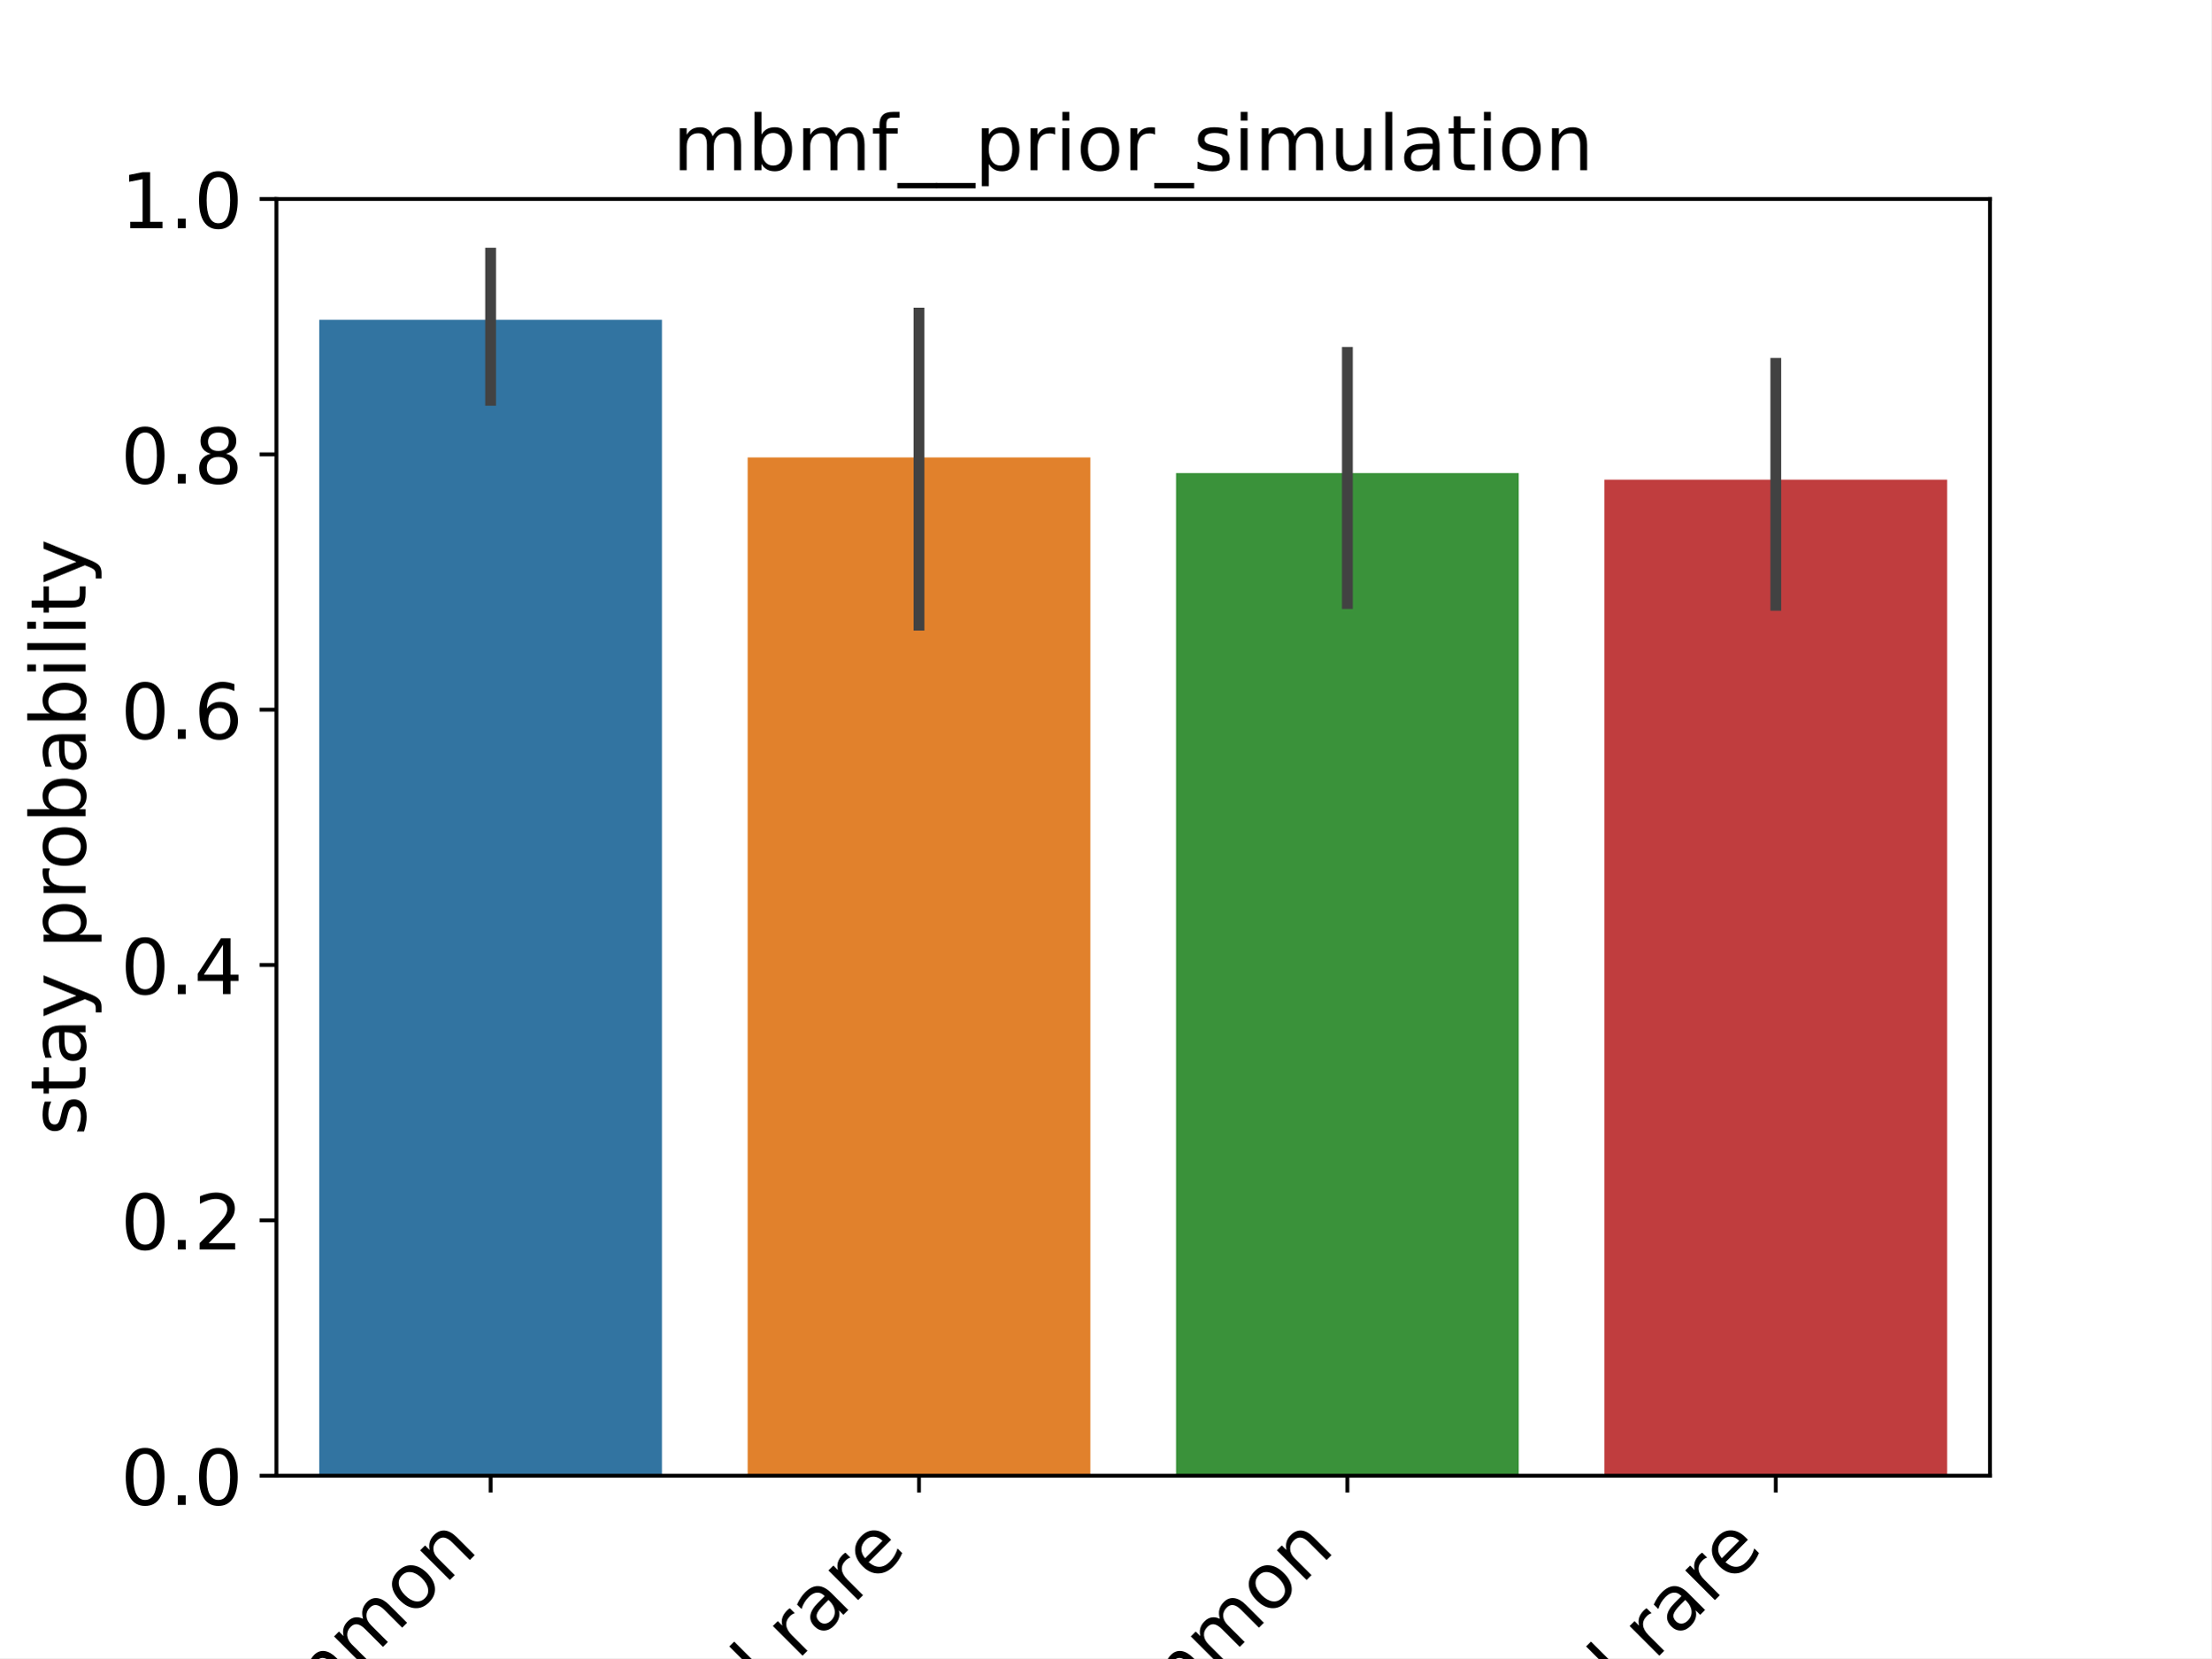
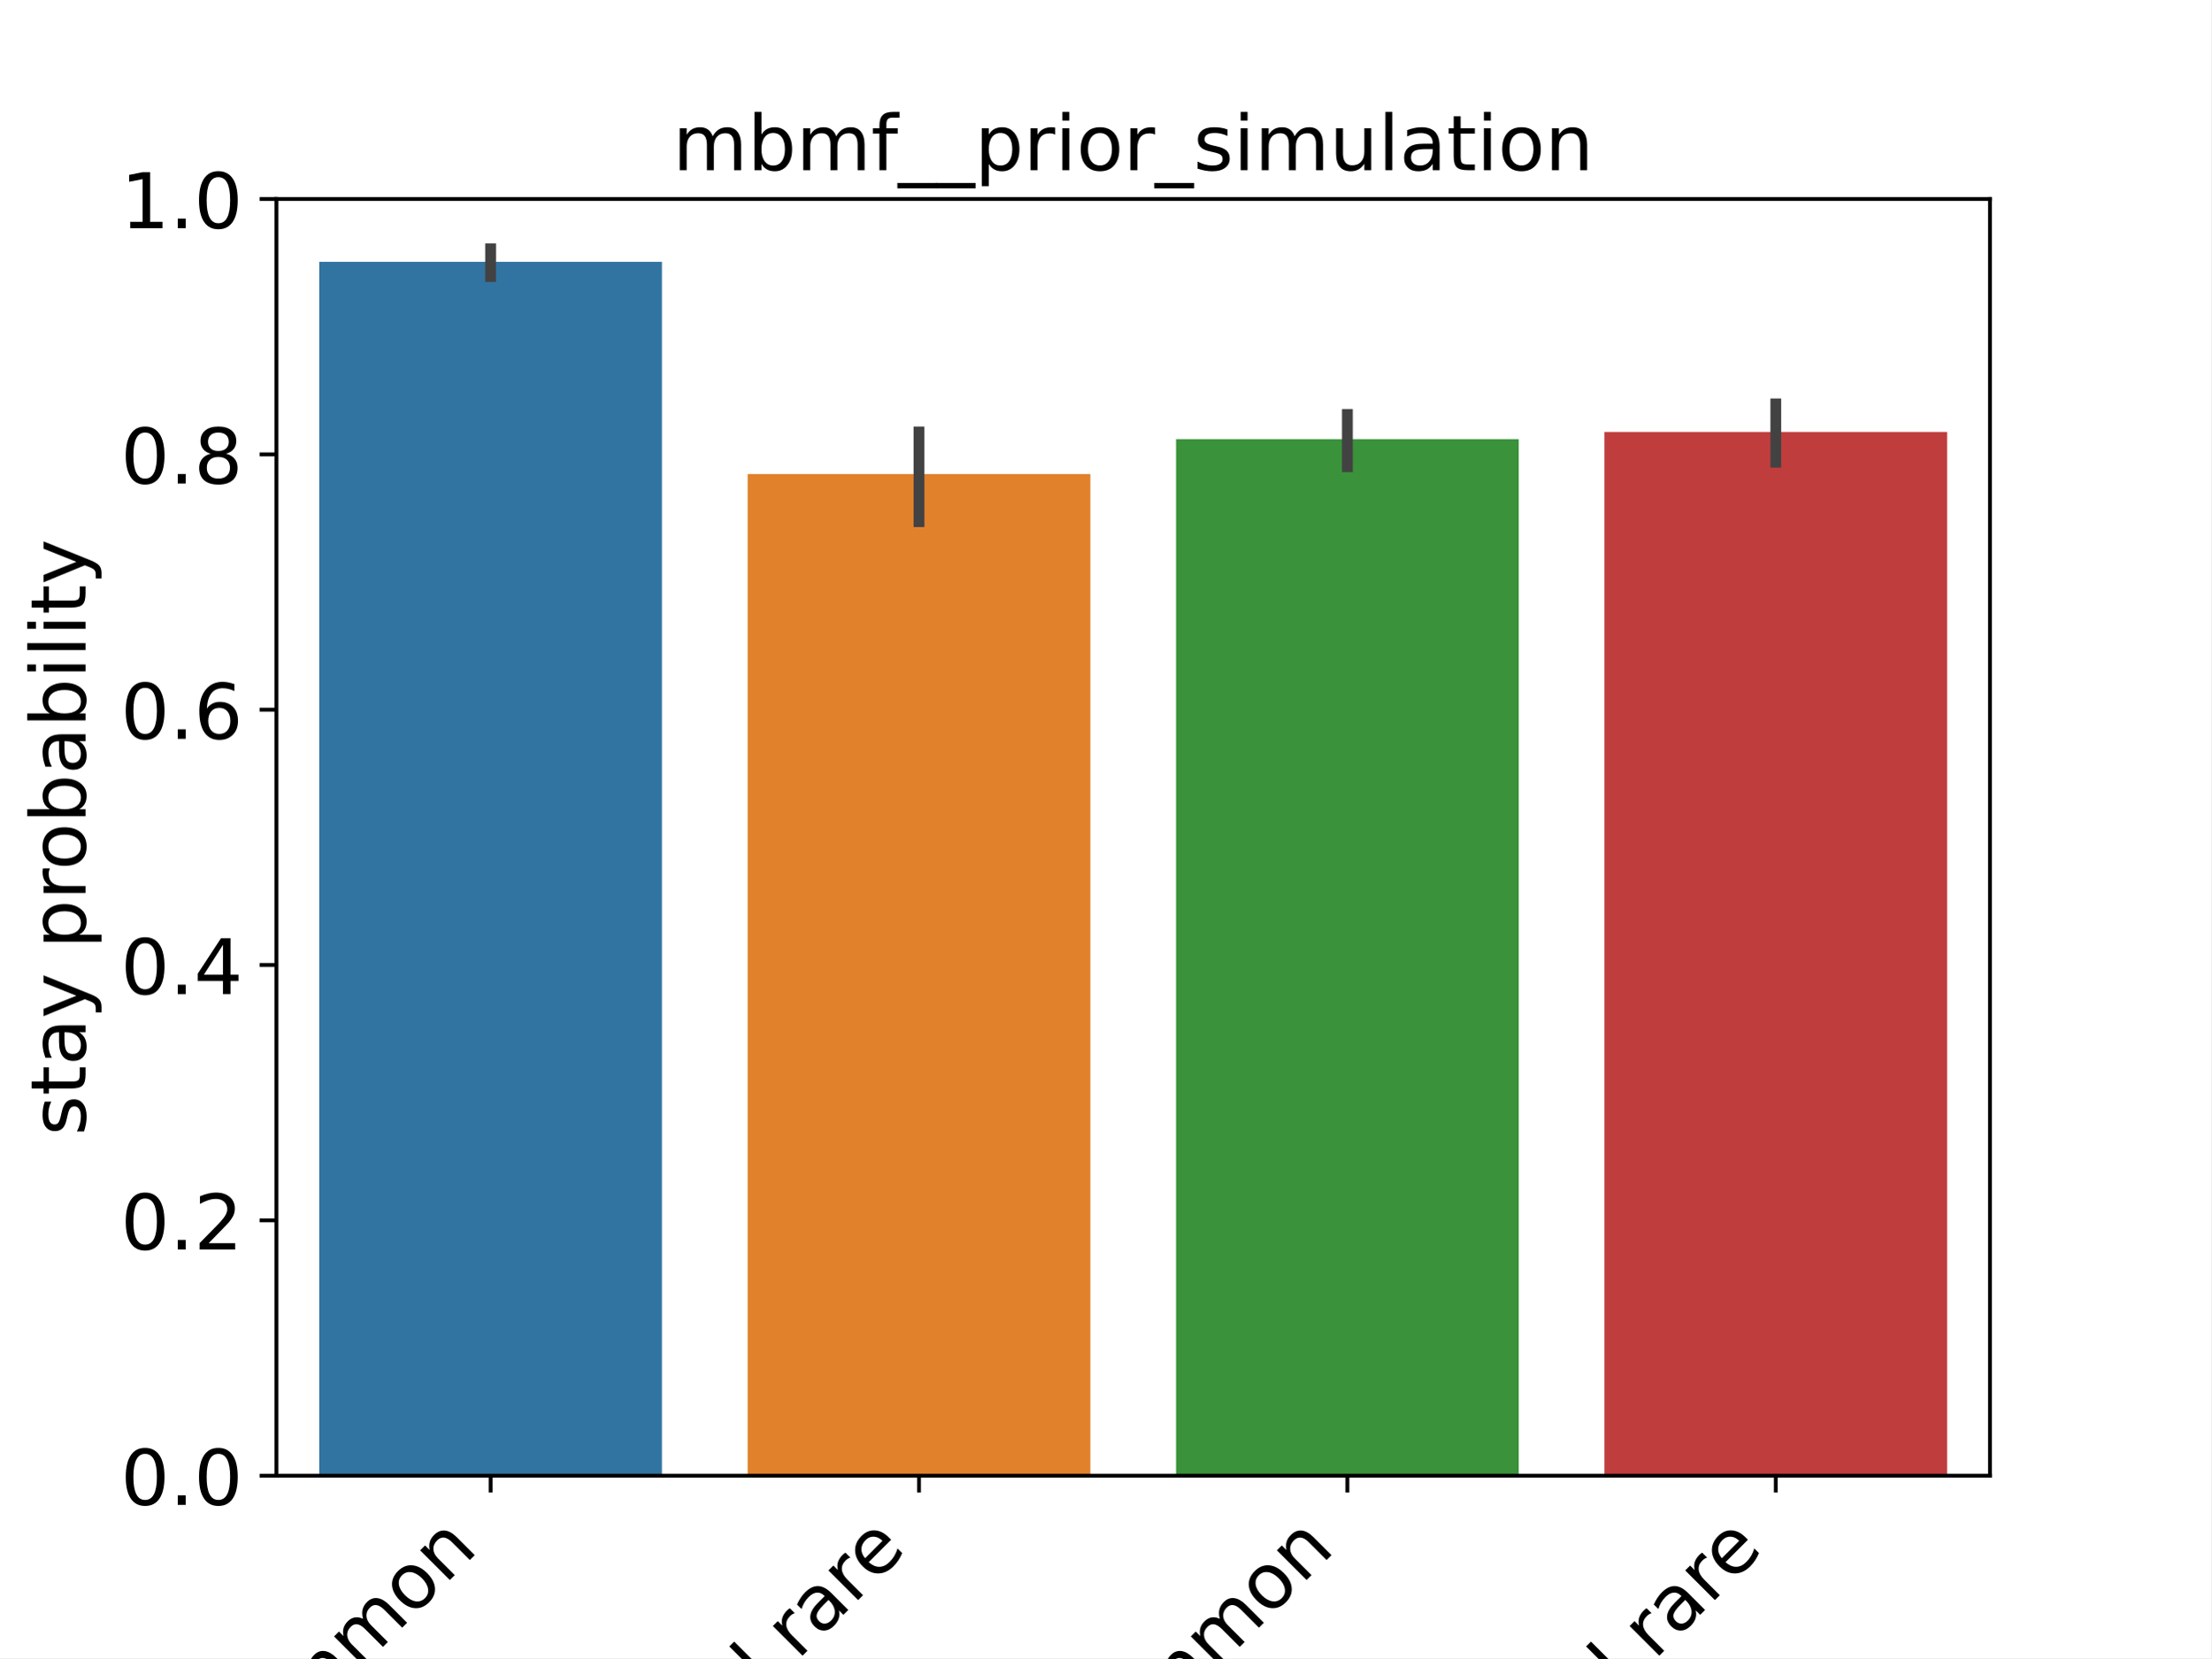
<svg xmlns="http://www.w3.org/2000/svg" xmlns:xlink="http://www.w3.org/1999/xlink" width="460.8pt" height="345.6pt" viewBox="0 0 460.8 345.6" version="1.1">
  <defs>
    <style type="text/css">*{stroke-linejoin: round; stroke-linecap: butt}</style>
  </defs>
  <g id="figure_1">
    <g id="patch_1">
      <path d="M 0 345.6  L 460.8 345.6  L 460.8 0  L 0 0  z " style="fill: #ffffff" />
    </g>
    <g id="axes_1">
      <g id="patch_2">
        <path d="M 57.6 307.584  L 414.72 307.584  L 414.72 41.472  L 57.6 41.472  z " style="fill: #ffffff" />
      </g>
      <g id="patch_3">
-         <path d="M 66.528 307.584  L 137.952 307.584  L 137.952 66.656  L 66.528 66.656  z " clip-path="url(#p402346e22e)" style="fill: #3274a1" />
+         <path d="M 66.528 307.584  L 137.952 307.584  L 137.952 54.575  L 66.528 54.575  z " clip-path="url(#p979258c291)" style="fill: #3274a1" />
      </g>
      <g id="patch_4">
-         <path d="M 155.808 307.584  L 227.232 307.584  L 227.232 95.346  L 155.808 95.346  z " clip-path="url(#p402346e22e)" style="fill: #e1812c" />
+         <path d="M 155.808 307.584  L 227.232 307.584  L 227.232 98.81  L 155.808 98.81  z " clip-path="url(#p979258c291)" style="fill: #e1812c" />
      </g>
      <g id="patch_5">
-         <path d="M 245.088 307.584  L 316.512 307.584  L 316.512 98.597  L 245.088 98.597  z " clip-path="url(#p402346e22e)" style="fill: #3a923a" />
+         <path d="M 245.088 307.584  L 316.512 307.584  L 316.512 91.535  L 245.088 91.535  z " clip-path="url(#p979258c291)" style="fill: #3a923a" />
      </g>
      <g id="patch_6">
-         <path d="M 334.368 307.584  L 405.792 307.584  L 405.792 99.97  L 334.368 99.97  z " clip-path="url(#p402346e22e)" style="fill: #c03d3e" />
+         <path d="M 334.368 307.584  L 405.792 307.584  L 405.792 90.038  L 334.368 90.038  z " clip-path="url(#p979258c291)" style="fill: #c03d3e" />
      </g>
      <g id="matplotlib.axis_1">
        <g id="xtick_1">
          <g id="line2d_1">
            <defs>
-               <path id="md2b82bea59" d="M 0 0  L 0 3.5  " style="stroke: #000000; stroke-width: 0.8" />
+               <path id="m13d8780c14" d="M 0 0  L 0 3.5  " style="stroke: #000000; stroke-width: 0.8" />
            </defs>
            <g>
-               <use xlink:href="#md2b82bea59" x="102.24" y="307.584" style="stroke: #000000; stroke-width: 0.8" />
+               <use xlink:href="#m13d8780c14" x="102.24" y="307.584" style="stroke: #000000; stroke-width: 0.8" />
            </g>
          </g>
          <g id="text_1">
            <g transform="translate(-6.307962 429.3757) rotate(-45) scale(0.16 -0.16)">
              <defs>
                <path id="DejaVuSans-72" d="M 2631 2963  Q 2534 3019 2420 3045  Q 2306 3072 2169 3072  Q 1681 3072 1420 2755  Q 1159 2438 1159 1844  L 1159 0  L 581 0  L 581 3500  L 1159 3500  L 1159 2956  Q 1341 3275 1631 3429  Q 1922 3584 2338 3584  Q 2397 3584 2469 3576  Q 2541 3569 2628 3553  L 2631 2963  z " transform="scale(0.015625)" />
                <path id="DejaVuSans-65" d="M 3597 1894  L 3597 1613  L 953 1613  Q 991 1019 1311 708  Q 1631 397 2203 397  Q 2534 397 2845 478  Q 3156 559 3463 722  L 3463 178  Q 3153 47 2828 -22  Q 2503 -91 2169 -91  Q 1331 -91 842 396  Q 353 884 353 1716  Q 353 2575 817 3079  Q 1281 3584 2069 3584  Q 2775 3584 3186 3129  Q 3597 2675 3597 1894  z M 3022 2063  Q 3016 2534 2758 2815  Q 2500 3097 2075 3097  Q 1594 3097 1305 2825  Q 1016 2553 972 2059  L 3022 2063  z " transform="scale(0.015625)" />
                <path id="DejaVuSans-77" d="M 269 3500  L 844 3500  L 1563 769  L 2278 3500  L 2956 3500  L 3675 769  L 4391 3500  L 4966 3500  L 4050 0  L 3372 0  L 2619 2869  L 1863 0  L 1184 0  L 269 3500  z " transform="scale(0.015625)" />
                <path id="DejaVuSans-61" d="M 2194 1759  Q 1497 1759 1228 1600  Q 959 1441 959 1056  Q 959 750 1161 570  Q 1363 391 1709 391  Q 2188 391 2477 730  Q 2766 1069 2766 1631  L 2766 1759  L 2194 1759  z M 3341 1997  L 3341 0  L 2766 0  L 2766 531  Q 2569 213 2275 61  Q 1981 -91 1556 -91  Q 1019 -91 701 211  Q 384 513 384 1019  Q 384 1609 779 1909  Q 1175 2209 1959 2209  L 2766 2209  L 2766 2266  Q 2766 2663 2505 2880  Q 2244 3097 1772 3097  Q 1472 3097 1187 3025  Q 903 2953 641 2809  L 641 3341  Q 956 3463 1253 3523  Q 1550 3584 1831 3584  Q 2591 3584 2966 3190  Q 3341 2797 3341 1997  z " transform="scale(0.015625)" />
                <path id="DejaVuSans-64" d="M 2906 2969  L 2906 4863  L 3481 4863  L 3481 0  L 2906 0  L 2906 525  Q 2725 213 2448 61  Q 2172 -91 1784 -91  Q 1150 -91 751 415  Q 353 922 353 1747  Q 353 2572 751 3078  Q 1150 3584 1784 3584  Q 2172 3584 2448 3432  Q 2725 3281 2906 2969  z M 947 1747  Q 947 1113 1208 752  Q 1469 391 1925 391  Q 2381 391 2643 752  Q 2906 1113 2906 1747  Q 2906 2381 2643 2742  Q 2381 3103 1925 3103  Q 1469 3103 1208 2742  Q 947 2381 947 1747  z " transform="scale(0.015625)" />
                <path id="DejaVuSans-20" transform="scale(0.015625)" />
                <path id="DejaVuSans-63" d="M 3122 3366  L 3122 2828  Q 2878 2963 2633 3030  Q 2388 3097 2138 3097  Q 1578 3097 1268 2742  Q 959 2388 959 1747  Q 959 1106 1268 751  Q 1578 397 2138 397  Q 2388 397 2633 464  Q 2878 531 3122 666  L 3122 134  Q 2881 22 2623 -34  Q 2366 -91 2075 -91  Q 1284 -91 818 406  Q 353 903 353 1747  Q 353 2603 823 3093  Q 1294 3584 2113 3584  Q 2378 3584 2631 3529  Q 2884 3475 3122 3366  z " transform="scale(0.015625)" />
                <path id="DejaVuSans-6f" d="M 1959 3097  Q 1497 3097 1228 2736  Q 959 2375 959 1747  Q 959 1119 1226 758  Q 1494 397 1959 397  Q 2419 397 2687 759  Q 2956 1122 2956 1747  Q 2956 2369 2687 2733  Q 2419 3097 1959 3097  z M 1959 3584  Q 2709 3584 3137 3096  Q 3566 2609 3566 1747  Q 3566 888 3137 398  Q 2709 -91 1959 -91  Q 1206 -91 779 398  Q 353 888 353 1747  Q 353 2609 779 3096  Q 1206 3584 1959 3584  z " transform="scale(0.015625)" />
                <path id="DejaVuSans-6d" d="M 3328 2828  Q 3544 3216 3844 3400  Q 4144 3584 4550 3584  Q 5097 3584 5394 3201  Q 5691 2819 5691 2113  L 5691 0  L 5113 0  L 5113 2094  Q 5113 2597 4934 2840  Q 4756 3084 4391 3084  Q 3944 3084 3684 2787  Q 3425 2491 3425 1978  L 3425 0  L 2847 0  L 2847 2094  Q 2847 2600 2669 2842  Q 2491 3084 2119 3084  Q 1678 3084 1418 2786  Q 1159 2488 1159 1978  L 1159 0  L 581 0  L 581 3500  L 1159 3500  L 1159 2956  Q 1356 3278 1631 3431  Q 1906 3584 2284 3584  Q 2666 3584 2933 3390  Q 3200 3197 3328 2828  z " transform="scale(0.015625)" />
                <path id="DejaVuSans-6e" d="M 3513 2113  L 3513 0  L 2938 0  L 2938 2094  Q 2938 2591 2744 2837  Q 2550 3084 2163 3084  Q 1697 3084 1428 2787  Q 1159 2491 1159 1978  L 1159 0  L 581 0  L 581 3500  L 1159 3500  L 1159 2956  Q 1366 3272 1645 3428  Q 1925 3584 2291 3584  Q 2894 3584 3203 3211  Q 3513 2838 3513 2113  z " transform="scale(0.015625)" />
              </defs>
              <use xlink:href="#DejaVuSans-72" />
              <use xlink:href="#DejaVuSans-65" x="38.863" />
              <use xlink:href="#DejaVuSans-77" x="100.387" />
              <use xlink:href="#DejaVuSans-61" x="182.174" />
              <use xlink:href="#DejaVuSans-72" x="243.453" />
              <use xlink:href="#DejaVuSans-64" x="282.816" />
              <use xlink:href="#DejaVuSans-65" x="346.293" />
              <use xlink:href="#DejaVuSans-64" x="407.816" />
              <use xlink:href="#DejaVuSans-20" x="471.293" />
              <use xlink:href="#DejaVuSans-63" x="503.08" />
              <use xlink:href="#DejaVuSans-6f" x="558.061" />
              <use xlink:href="#DejaVuSans-6d" x="619.242" />
              <use xlink:href="#DejaVuSans-6d" x="716.654" />
              <use xlink:href="#DejaVuSans-6f" x="814.066" />
              <use xlink:href="#DejaVuSans-6e" x="875.248" />
            </g>
          </g>
        </g>
        <g id="xtick_2">
          <g id="line2d_2">
            <g>
-               <use xlink:href="#md2b82bea59" x="191.52" y="307.584" style="stroke: #000000; stroke-width: 0.8" />
+               <use xlink:href="#m13d8780c14" x="191.52" y="307.584" style="stroke: #000000; stroke-width: 0.8" />
            </g>
          </g>
          <g id="text_2">
            <g transform="translate(109.3065 403.0413) rotate(-45) scale(0.16 -0.16)">
              <use xlink:href="#DejaVuSans-72" />
              <use xlink:href="#DejaVuSans-65" x="38.863" />
              <use xlink:href="#DejaVuSans-77" x="100.387" />
              <use xlink:href="#DejaVuSans-61" x="182.174" />
              <use xlink:href="#DejaVuSans-72" x="243.453" />
              <use xlink:href="#DejaVuSans-64" x="282.816" />
              <use xlink:href="#DejaVuSans-65" x="346.293" />
              <use xlink:href="#DejaVuSans-64" x="407.816" />
              <use xlink:href="#DejaVuSans-20" x="471.293" />
              <use xlink:href="#DejaVuSans-72" x="503.08" />
              <use xlink:href="#DejaVuSans-61" x="544.193" />
              <use xlink:href="#DejaVuSans-72" x="605.473" />
              <use xlink:href="#DejaVuSans-65" x="644.336" />
            </g>
          </g>
        </g>
        <g id="xtick_3">
          <g id="line2d_3">
            <g>
-               <use xlink:href="#md2b82bea59" x="280.8" y="307.584" style="stroke: #000000; stroke-width: 0.8" />
+               <use xlink:href="#m13d8780c14" x="280.8" y="307.584" style="stroke: #000000; stroke-width: 0.8" />
            </g>
          </g>
          <g id="text_3">
            <g transform="translate(157.9119 443.7158) rotate(-45) scale(0.16 -0.16)">
              <defs>
                <path id="DejaVuSans-75" d="M 544 1381  L 544 3500  L 1119 3500  L 1119 1403  Q 1119 906 1312 657  Q 1506 409 1894 409  Q 2359 409 2629 706  Q 2900 1003 2900 1516  L 2900 3500  L 3475 3500  L 3475 0  L 2900 0  L 2900 538  Q 2691 219 2414 64  Q 2138 -91 1772 -91  Q 1169 -91 856 284  Q 544 659 544 1381  z M 1991 3584  L 1991 3584  z " transform="scale(0.015625)" />
              </defs>
              <use xlink:href="#DejaVuSans-75" />
              <use xlink:href="#DejaVuSans-6e" x="63.379" />
              <use xlink:href="#DejaVuSans-72" x="126.758" />
              <use xlink:href="#DejaVuSans-65" x="165.621" />
              <use xlink:href="#DejaVuSans-77" x="227.145" />
              <use xlink:href="#DejaVuSans-61" x="308.932" />
              <use xlink:href="#DejaVuSans-72" x="370.211" />
              <use xlink:href="#DejaVuSans-64" x="409.574" />
              <use xlink:href="#DejaVuSans-65" x="473.051" />
              <use xlink:href="#DejaVuSans-64" x="534.574" />
              <use xlink:href="#DejaVuSans-20" x="598.051" />
              <use xlink:href="#DejaVuSans-63" x="629.838" />
              <use xlink:href="#DejaVuSans-6f" x="684.818" />
              <use xlink:href="#DejaVuSans-6d" x="746" />
              <use xlink:href="#DejaVuSans-6d" x="843.412" />
              <use xlink:href="#DejaVuSans-6f" x="940.824" />
              <use xlink:href="#DejaVuSans-6e" x="1002.006" />
            </g>
          </g>
        </g>
        <g id="xtick_4">
          <g id="line2d_4">
            <g>
-               <use xlink:href="#md2b82bea59" x="370.08" y="307.584" style="stroke: #000000; stroke-width: 0.8" />
+               <use xlink:href="#m13d8780c14" x="370.08" y="307.584" style="stroke: #000000; stroke-width: 0.8" />
            </g>
          </g>
          <g id="text_4">
            <g transform="translate(273.5263 417.3814) rotate(-45) scale(0.16 -0.16)">
              <use xlink:href="#DejaVuSans-75" />
              <use xlink:href="#DejaVuSans-6e" x="63.379" />
              <use xlink:href="#DejaVuSans-72" x="126.758" />
              <use xlink:href="#DejaVuSans-65" x="165.621" />
              <use xlink:href="#DejaVuSans-77" x="227.145" />
              <use xlink:href="#DejaVuSans-61" x="308.932" />
              <use xlink:href="#DejaVuSans-72" x="370.211" />
              <use xlink:href="#DejaVuSans-64" x="409.574" />
              <use xlink:href="#DejaVuSans-65" x="473.051" />
              <use xlink:href="#DejaVuSans-64" x="534.574" />
              <use xlink:href="#DejaVuSans-20" x="598.051" />
              <use xlink:href="#DejaVuSans-72" x="629.838" />
              <use xlink:href="#DejaVuSans-61" x="670.951" />
              <use xlink:href="#DejaVuSans-72" x="732.23" />
              <use xlink:href="#DejaVuSans-65" x="771.094" />
            </g>
          </g>
        </g>
      </g>
      <g id="matplotlib.axis_2">
        <g id="ytick_1">
          <g id="line2d_5">
            <defs>
-               <path id="m1d7ac975fb" d="M 0 0  L -3.5 0  " style="stroke: #000000; stroke-width: 0.8" />
+               <path id="m3beedcbe41" d="M 0 0  L -3.5 0  " style="stroke: #000000; stroke-width: 0.8" />
            </defs>
            <g>
-               <use xlink:href="#m1d7ac975fb" x="57.6" y="307.584" style="stroke: #000000; stroke-width: 0.8" />
+               <use xlink:href="#m3beedcbe41" x="57.6" y="307.584" style="stroke: #000000; stroke-width: 0.8" />
            </g>
          </g>
          <g id="text_5">
            <g transform="translate(25.155 313.6628) scale(0.16 -0.16)">
              <defs>
                <path id="DejaVuSans-30" d="M 2034 4250  Q 1547 4250 1301 3770  Q 1056 3291 1056 2328  Q 1056 1369 1301 889  Q 1547 409 2034 409  Q 2525 409 2770 889  Q 3016 1369 3016 2328  Q 3016 3291 2770 3770  Q 2525 4250 2034 4250  z M 2034 4750  Q 2819 4750 3233 4129  Q 3647 3509 3647 2328  Q 3647 1150 3233 529  Q 2819 -91 2034 -91  Q 1250 -91 836 529  Q 422 1150 422 2328  Q 422 3509 836 4129  Q 1250 4750 2034 4750  z " transform="scale(0.015625)" />
                <path id="DejaVuSans-2e" d="M 684 794  L 1344 794  L 1344 0  L 684 0  L 684 794  z " transform="scale(0.015625)" />
              </defs>
              <use xlink:href="#DejaVuSans-30" />
              <use xlink:href="#DejaVuSans-2e" x="63.623" />
              <use xlink:href="#DejaVuSans-30" x="95.41" />
            </g>
          </g>
        </g>
        <g id="ytick_2">
          <g id="line2d_6">
            <g>
-               <use xlink:href="#m1d7ac975fb" x="57.6" y="254.362" style="stroke: #000000; stroke-width: 0.8" />
+               <use xlink:href="#m3beedcbe41" x="57.6" y="254.362" style="stroke: #000000; stroke-width: 0.8" />
            </g>
          </g>
          <g id="text_6">
            <g transform="translate(25.155 260.4403) scale(0.16 -0.16)">
              <defs>
                <path id="DejaVuSans-32" d="M 1228 531  L 3431 531  L 3431 0  L 469 0  L 469 531  Q 828 903 1448 1529  Q 2069 2156 2228 2338  Q 2531 2678 2651 2914  Q 2772 3150 2772 3378  Q 2772 3750 2511 3984  Q 2250 4219 1831 4219  Q 1534 4219 1204 4116  Q 875 4013 500 3803  L 500 4441  Q 881 4594 1212 4672  Q 1544 4750 1819 4750  Q 2544 4750 2975 4387  Q 3406 4025 3406 3419  Q 3406 3131 3298 2873  Q 3191 2616 2906 2266  Q 2828 2175 2409 1742  Q 1991 1309 1228 531  z " transform="scale(0.015625)" />
              </defs>
              <use xlink:href="#DejaVuSans-30" />
              <use xlink:href="#DejaVuSans-2e" x="63.623" />
              <use xlink:href="#DejaVuSans-32" x="95.41" />
            </g>
          </g>
        </g>
        <g id="ytick_3">
          <g id="line2d_7">
            <g>
-               <use xlink:href="#m1d7ac975fb" x="57.6" y="201.139" style="stroke: #000000; stroke-width: 0.8" />
+               <use xlink:href="#m3beedcbe41" x="57.6" y="201.139" style="stroke: #000000; stroke-width: 0.8" />
            </g>
          </g>
          <g id="text_7">
            <g transform="translate(25.155 207.2179) scale(0.16 -0.16)">
              <defs>
                <path id="DejaVuSans-34" d="M 2419 4116  L 825 1625  L 2419 1625  L 2419 4116  z M 2253 4666  L 3047 4666  L 3047 1625  L 3713 1625  L 3713 1100  L 3047 1100  L 3047 0  L 2419 0  L 2419 1100  L 313 1100  L 313 1709  L 2253 4666  z " transform="scale(0.015625)" />
              </defs>
              <use xlink:href="#DejaVuSans-30" />
              <use xlink:href="#DejaVuSans-2e" x="63.623" />
              <use xlink:href="#DejaVuSans-34" x="95.41" />
            </g>
          </g>
        </g>
        <g id="ytick_4">
          <g id="line2d_8">
            <g>
-               <use xlink:href="#m1d7ac975fb" x="57.6" y="147.917" style="stroke: #000000; stroke-width: 0.8" />
+               <use xlink:href="#m3beedcbe41" x="57.6" y="147.917" style="stroke: #000000; stroke-width: 0.8" />
            </g>
          </g>
          <g id="text_8">
            <g transform="translate(25.155 153.9955) scale(0.16 -0.16)">
              <defs>
                <path id="DejaVuSans-36" d="M 2113 2584  Q 1688 2584 1439 2293  Q 1191 2003 1191 1497  Q 1191 994 1439 701  Q 1688 409 2113 409  Q 2538 409 2786 701  Q 3034 994 3034 1497  Q 3034 2003 2786 2293  Q 2538 2584 2113 2584  z M 3366 4563  L 3366 3988  Q 3128 4100 2886 4159  Q 2644 4219 2406 4219  Q 1781 4219 1451 3797  Q 1122 3375 1075 2522  Q 1259 2794 1537 2939  Q 1816 3084 2150 3084  Q 2853 3084 3261 2657  Q 3669 2231 3669 1497  Q 3669 778 3244 343  Q 2819 -91 2113 -91  Q 1303 -91 875 529  Q 447 1150 447 2328  Q 447 3434 972 4092  Q 1497 4750 2381 4750  Q 2619 4750 2861 4703  Q 3103 4656 3366 4563  z " transform="scale(0.015625)" />
              </defs>
              <use xlink:href="#DejaVuSans-30" />
              <use xlink:href="#DejaVuSans-2e" x="63.623" />
              <use xlink:href="#DejaVuSans-36" x="95.41" />
            </g>
          </g>
        </g>
        <g id="ytick_5">
          <g id="line2d_9">
            <g>
-               <use xlink:href="#m1d7ac975fb" x="57.6" y="94.694" style="stroke: #000000; stroke-width: 0.8" />
+               <use xlink:href="#m3beedcbe41" x="57.6" y="94.694" style="stroke: #000000; stroke-width: 0.8" />
            </g>
          </g>
          <g id="text_9">
            <g transform="translate(25.155 100.7731) scale(0.16 -0.16)">
              <defs>
                <path id="DejaVuSans-38" d="M 2034 2216  Q 1584 2216 1326 1975  Q 1069 1734 1069 1313  Q 1069 891 1326 650  Q 1584 409 2034 409  Q 2484 409 2743 651  Q 3003 894 3003 1313  Q 3003 1734 2745 1975  Q 2488 2216 2034 2216  z M 1403 2484  Q 997 2584 770 2862  Q 544 3141 544 3541  Q 544 4100 942 4425  Q 1341 4750 2034 4750  Q 2731 4750 3128 4425  Q 3525 4100 3525 3541  Q 3525 3141 3298 2862  Q 3072 2584 2669 2484  Q 3125 2378 3379 2068  Q 3634 1759 3634 1313  Q 3634 634 3220 271  Q 2806 -91 2034 -91  Q 1263 -91 848 271  Q 434 634 434 1313  Q 434 1759 690 2068  Q 947 2378 1403 2484  z M 1172 3481  Q 1172 3119 1398 2916  Q 1625 2713 2034 2713  Q 2441 2713 2670 2916  Q 2900 3119 2900 3481  Q 2900 3844 2670 4047  Q 2441 4250 2034 4250  Q 1625 4250 1398 4047  Q 1172 3844 1172 3481  z " transform="scale(0.015625)" />
              </defs>
              <use xlink:href="#DejaVuSans-30" />
              <use xlink:href="#DejaVuSans-2e" x="63.623" />
              <use xlink:href="#DejaVuSans-38" x="95.41" />
            </g>
          </g>
        </g>
        <g id="ytick_6">
          <g id="line2d_10">
            <g>
-               <use xlink:href="#m1d7ac975fb" x="57.6" y="41.472" style="stroke: #000000; stroke-width: 0.8" />
+               <use xlink:href="#m3beedcbe41" x="57.6" y="41.472" style="stroke: #000000; stroke-width: 0.8" />
            </g>
          </g>
          <g id="text_10">
            <g transform="translate(25.155 47.55075) scale(0.16 -0.16)">
              <defs>
                <path id="DejaVuSans-31" d="M 794 531  L 1825 531  L 1825 4091  L 703 3866  L 703 4441  L 1819 4666  L 2450 4666  L 2450 531  L 3481 531  L 3481 0  L 794 0  L 794 531  z " transform="scale(0.015625)" />
              </defs>
              <use xlink:href="#DejaVuSans-31" />
              <use xlink:href="#DejaVuSans-2e" x="63.623" />
              <use xlink:href="#DejaVuSans-30" x="95.41" />
            </g>
          </g>
        </g>
        <g id="text_11">
          <g transform="translate(17.8275 236.693) rotate(-90) scale(0.16 -0.16)">
            <defs>
              <path id="DejaVuSans-73" d="M 2834 3397  L 2834 2853  Q 2591 2978 2328 3040  Q 2066 3103 1784 3103  Q 1356 3103 1142 2972  Q 928 2841 928 2578  Q 928 2378 1081 2264  Q 1234 2150 1697 2047  L 1894 2003  Q 2506 1872 2764 1633  Q 3022 1394 3022 966  Q 3022 478 2636 193  Q 2250 -91 1575 -91  Q 1294 -91 989 -36  Q 684 19 347 128  L 347 722  Q 666 556 975 473  Q 1284 391 1588 391  Q 1994 391 2212 530  Q 2431 669 2431 922  Q 2431 1156 2273 1281  Q 2116 1406 1581 1522  L 1381 1569  Q 847 1681 609 1914  Q 372 2147 372 2553  Q 372 3047 722 3315  Q 1072 3584 1716 3584  Q 2034 3584 2315 3537  Q 2597 3491 2834 3397  z " transform="scale(0.015625)" />
              <path id="DejaVuSans-74" d="M 1172 4494  L 1172 3500  L 2356 3500  L 2356 3053  L 1172 3053  L 1172 1153  Q 1172 725 1289 603  Q 1406 481 1766 481  L 2356 481  L 2356 0  L 1766 0  Q 1100 0 847 248  Q 594 497 594 1153  L 594 3053  L 172 3053  L 172 3500  L 594 3500  L 594 4494  L 1172 4494  z " transform="scale(0.015625)" />
              <path id="DejaVuSans-79" d="M 2059 -325  Q 1816 -950 1584 -1140  Q 1353 -1331 966 -1331  L 506 -1331  L 506 -850  L 844 -850  Q 1081 -850 1212 -737  Q 1344 -625 1503 -206  L 1606 56  L 191 3500  L 800 3500  L 1894 763  L 2988 3500  L 3597 3500  L 2059 -325  z " transform="scale(0.015625)" />
              <path id="DejaVuSans-70" d="M 1159 525  L 1159 -1331  L 581 -1331  L 581 3500  L 1159 3500  L 1159 2969  Q 1341 3281 1617 3432  Q 1894 3584 2278 3584  Q 2916 3584 3314 3078  Q 3713 2572 3713 1747  Q 3713 922 3314 415  Q 2916 -91 2278 -91  Q 1894 -91 1617 61  Q 1341 213 1159 525  z M 3116 1747  Q 3116 2381 2855 2742  Q 2594 3103 2138 3103  Q 1681 3103 1420 2742  Q 1159 2381 1159 1747  Q 1159 1113 1420 752  Q 1681 391 2138 391  Q 2594 391 2855 752  Q 3116 1113 3116 1747  z " transform="scale(0.015625)" />
              <path id="DejaVuSans-62" d="M 3116 1747  Q 3116 2381 2855 2742  Q 2594 3103 2138 3103  Q 1681 3103 1420 2742  Q 1159 2381 1159 1747  Q 1159 1113 1420 752  Q 1681 391 2138 391  Q 2594 391 2855 752  Q 3116 1113 3116 1747  z M 1159 2969  Q 1341 3281 1617 3432  Q 1894 3584 2278 3584  Q 2916 3584 3314 3078  Q 3713 2572 3713 1747  Q 3713 922 3314 415  Q 2916 -91 2278 -91  Q 1894 -91 1617 61  Q 1341 213 1159 525  L 1159 0  L 581 0  L 581 4863  L 1159 4863  L 1159 2969  z " transform="scale(0.015625)" />
              <path id="DejaVuSans-69" d="M 603 3500  L 1178 3500  L 1178 0  L 603 0  L 603 3500  z M 603 4863  L 1178 4863  L 1178 4134  L 603 4134  L 603 4863  z " transform="scale(0.015625)" />
              <path id="DejaVuSans-6c" d="M 603 4863  L 1178 4863  L 1178 0  L 603 0  L 603 4863  z " transform="scale(0.015625)" />
            </defs>
            <use xlink:href="#DejaVuSans-73" />
            <use xlink:href="#DejaVuSans-74" x="52.1" />
            <use xlink:href="#DejaVuSans-61" x="91.309" />
            <use xlink:href="#DejaVuSans-79" x="152.588" />
            <use xlink:href="#DejaVuSans-20" x="211.768" />
            <use xlink:href="#DejaVuSans-70" x="243.555" />
            <use xlink:href="#DejaVuSans-72" x="307.031" />
            <use xlink:href="#DejaVuSans-6f" x="345.895" />
            <use xlink:href="#DejaVuSans-62" x="407.076" />
            <use xlink:href="#DejaVuSans-61" x="470.553" />
            <use xlink:href="#DejaVuSans-62" x="531.832" />
            <use xlink:href="#DejaVuSans-69" x="595.309" />
            <use xlink:href="#DejaVuSans-6c" x="623.092" />
            <use xlink:href="#DejaVuSans-69" x="650.875" />
            <use xlink:href="#DejaVuSans-74" x="678.658" />
            <use xlink:href="#DejaVuSans-79" x="717.867" />
          </g>
        </g>
      </g>
      <g id="line2d_11">
-         <path d="M 102.24 83.438  L 102.24 52.758  " clip-path="url(#p402346e22e)" style="fill: none; stroke: #424242; stroke-width: 2.25; stroke-linecap: square" />
+         <path d="M 102.24 57.642  L 102.24 51.845  " clip-path="url(#p979258c291)" style="fill: none; stroke: #424242; stroke-width: 2.25; stroke-linecap: square" />
      </g>
      <g id="line2d_12">
-         <path d="M 191.52 130.312  L 191.52 65.258  " clip-path="url(#p402346e22e)" style="fill: none; stroke: #424242; stroke-width: 2.25; stroke-linecap: square" />
+         <path d="M 191.52 108.735  L 191.52 90.034  " clip-path="url(#p979258c291)" style="fill: none; stroke: #424242; stroke-width: 2.25; stroke-linecap: square" />
      </g>
      <g id="line2d_13">
-         <path d="M 280.8 125.801  L 280.8 73.434  " clip-path="url(#p402346e22e)" style="fill: none; stroke: #424242; stroke-width: 2.25; stroke-linecap: square" />
+         <path d="M 280.8 97.282  L 280.8 86.379  " clip-path="url(#p979258c291)" style="fill: none; stroke: #424242; stroke-width: 2.25; stroke-linecap: square" />
      </g>
      <g id="line2d_14">
-         <path d="M 370.08 126.163  L 370.08 75.727  " clip-path="url(#p402346e22e)" style="fill: none; stroke: #424242; stroke-width: 2.25; stroke-linecap: square" />
+         <path d="M 370.08 96.325  L 370.08 84.177  " clip-path="url(#p979258c291)" style="fill: none; stroke: #424242; stroke-width: 2.25; stroke-linecap: square" />
      </g>
      <g id="patch_7">
        <path d="M 57.6 307.584  L 57.6 41.472  " style="fill: none; stroke: #000000; stroke-width: 0.8; stroke-linejoin: miter; stroke-linecap: square" />
      </g>
      <g id="patch_8">
        <path d="M 414.72 307.584  L 414.72 41.472  " style="fill: none; stroke: #000000; stroke-width: 0.8; stroke-linejoin: miter; stroke-linecap: square" />
      </g>
      <g id="patch_9">
        <path d="M 57.6 307.584  L 414.72 307.584  " style="fill: none; stroke: #000000; stroke-width: 0.8; stroke-linejoin: miter; stroke-linecap: square" />
      </g>
      <g id="patch_10">
        <path d="M 57.6 41.472  L 414.72 41.472  " style="fill: none; stroke: #000000; stroke-width: 0.8; stroke-linejoin: miter; stroke-linecap: square" />
      </g>
      <g id="text_12">
        <g transform="translate(140.205 35.472) scale(0.16 -0.16)">
          <defs>
            <path id="DejaVuSans-66" d="M 2375 4863  L 2375 4384  L 1825 4384  Q 1516 4384 1395 4259  Q 1275 4134 1275 3809  L 1275 3500  L 2222 3500  L 2222 3053  L 1275 3053  L 1275 0  L 697 0  L 697 3053  L 147 3053  L 147 3500  L 697 3500  L 697 3744  Q 697 4328 969 4595  Q 1241 4863 1831 4863  L 2375 4863  z " transform="scale(0.015625)" />
            <path id="DejaVuSans-5f" d="M 3263 -1063  L 3263 -1509  L -63 -1509  L -63 -1063  L 3263 -1063  z " transform="scale(0.015625)" />
          </defs>
          <use xlink:href="#DejaVuSans-6d" />
          <use xlink:href="#DejaVuSans-62" x="97.412" />
          <use xlink:href="#DejaVuSans-6d" x="160.889" />
          <use xlink:href="#DejaVuSans-66" x="258.301" />
          <use xlink:href="#DejaVuSans-5f" x="293.506" />
          <use xlink:href="#DejaVuSans-5f" x="343.506" />
          <use xlink:href="#DejaVuSans-70" x="393.506" />
          <use xlink:href="#DejaVuSans-72" x="456.982" />
          <use xlink:href="#DejaVuSans-69" x="498.096" />
          <use xlink:href="#DejaVuSans-6f" x="525.879" />
          <use xlink:href="#DejaVuSans-72" x="587.061" />
          <use xlink:href="#DejaVuSans-5f" x="628.174" />
          <use xlink:href="#DejaVuSans-73" x="678.174" />
          <use xlink:href="#DejaVuSans-69" x="730.273" />
          <use xlink:href="#DejaVuSans-6d" x="758.057" />
          <use xlink:href="#DejaVuSans-75" x="855.469" />
          <use xlink:href="#DejaVuSans-6c" x="918.848" />
          <use xlink:href="#DejaVuSans-61" x="946.631" />
          <use xlink:href="#DejaVuSans-74" x="1007.91" />
          <use xlink:href="#DejaVuSans-69" x="1047.119" />
          <use xlink:href="#DejaVuSans-6f" x="1074.902" />
          <use xlink:href="#DejaVuSans-6e" x="1136.084" />
        </g>
      </g>
    </g>
  </g>
  <defs>
-     <clipPath id="p402346e22e">
+     <clipPath id="p979258c291">
      <rect x="57.6" y="41.472" width="357.12" height="266.112" />
    </clipPath>
  </defs>
</svg>
